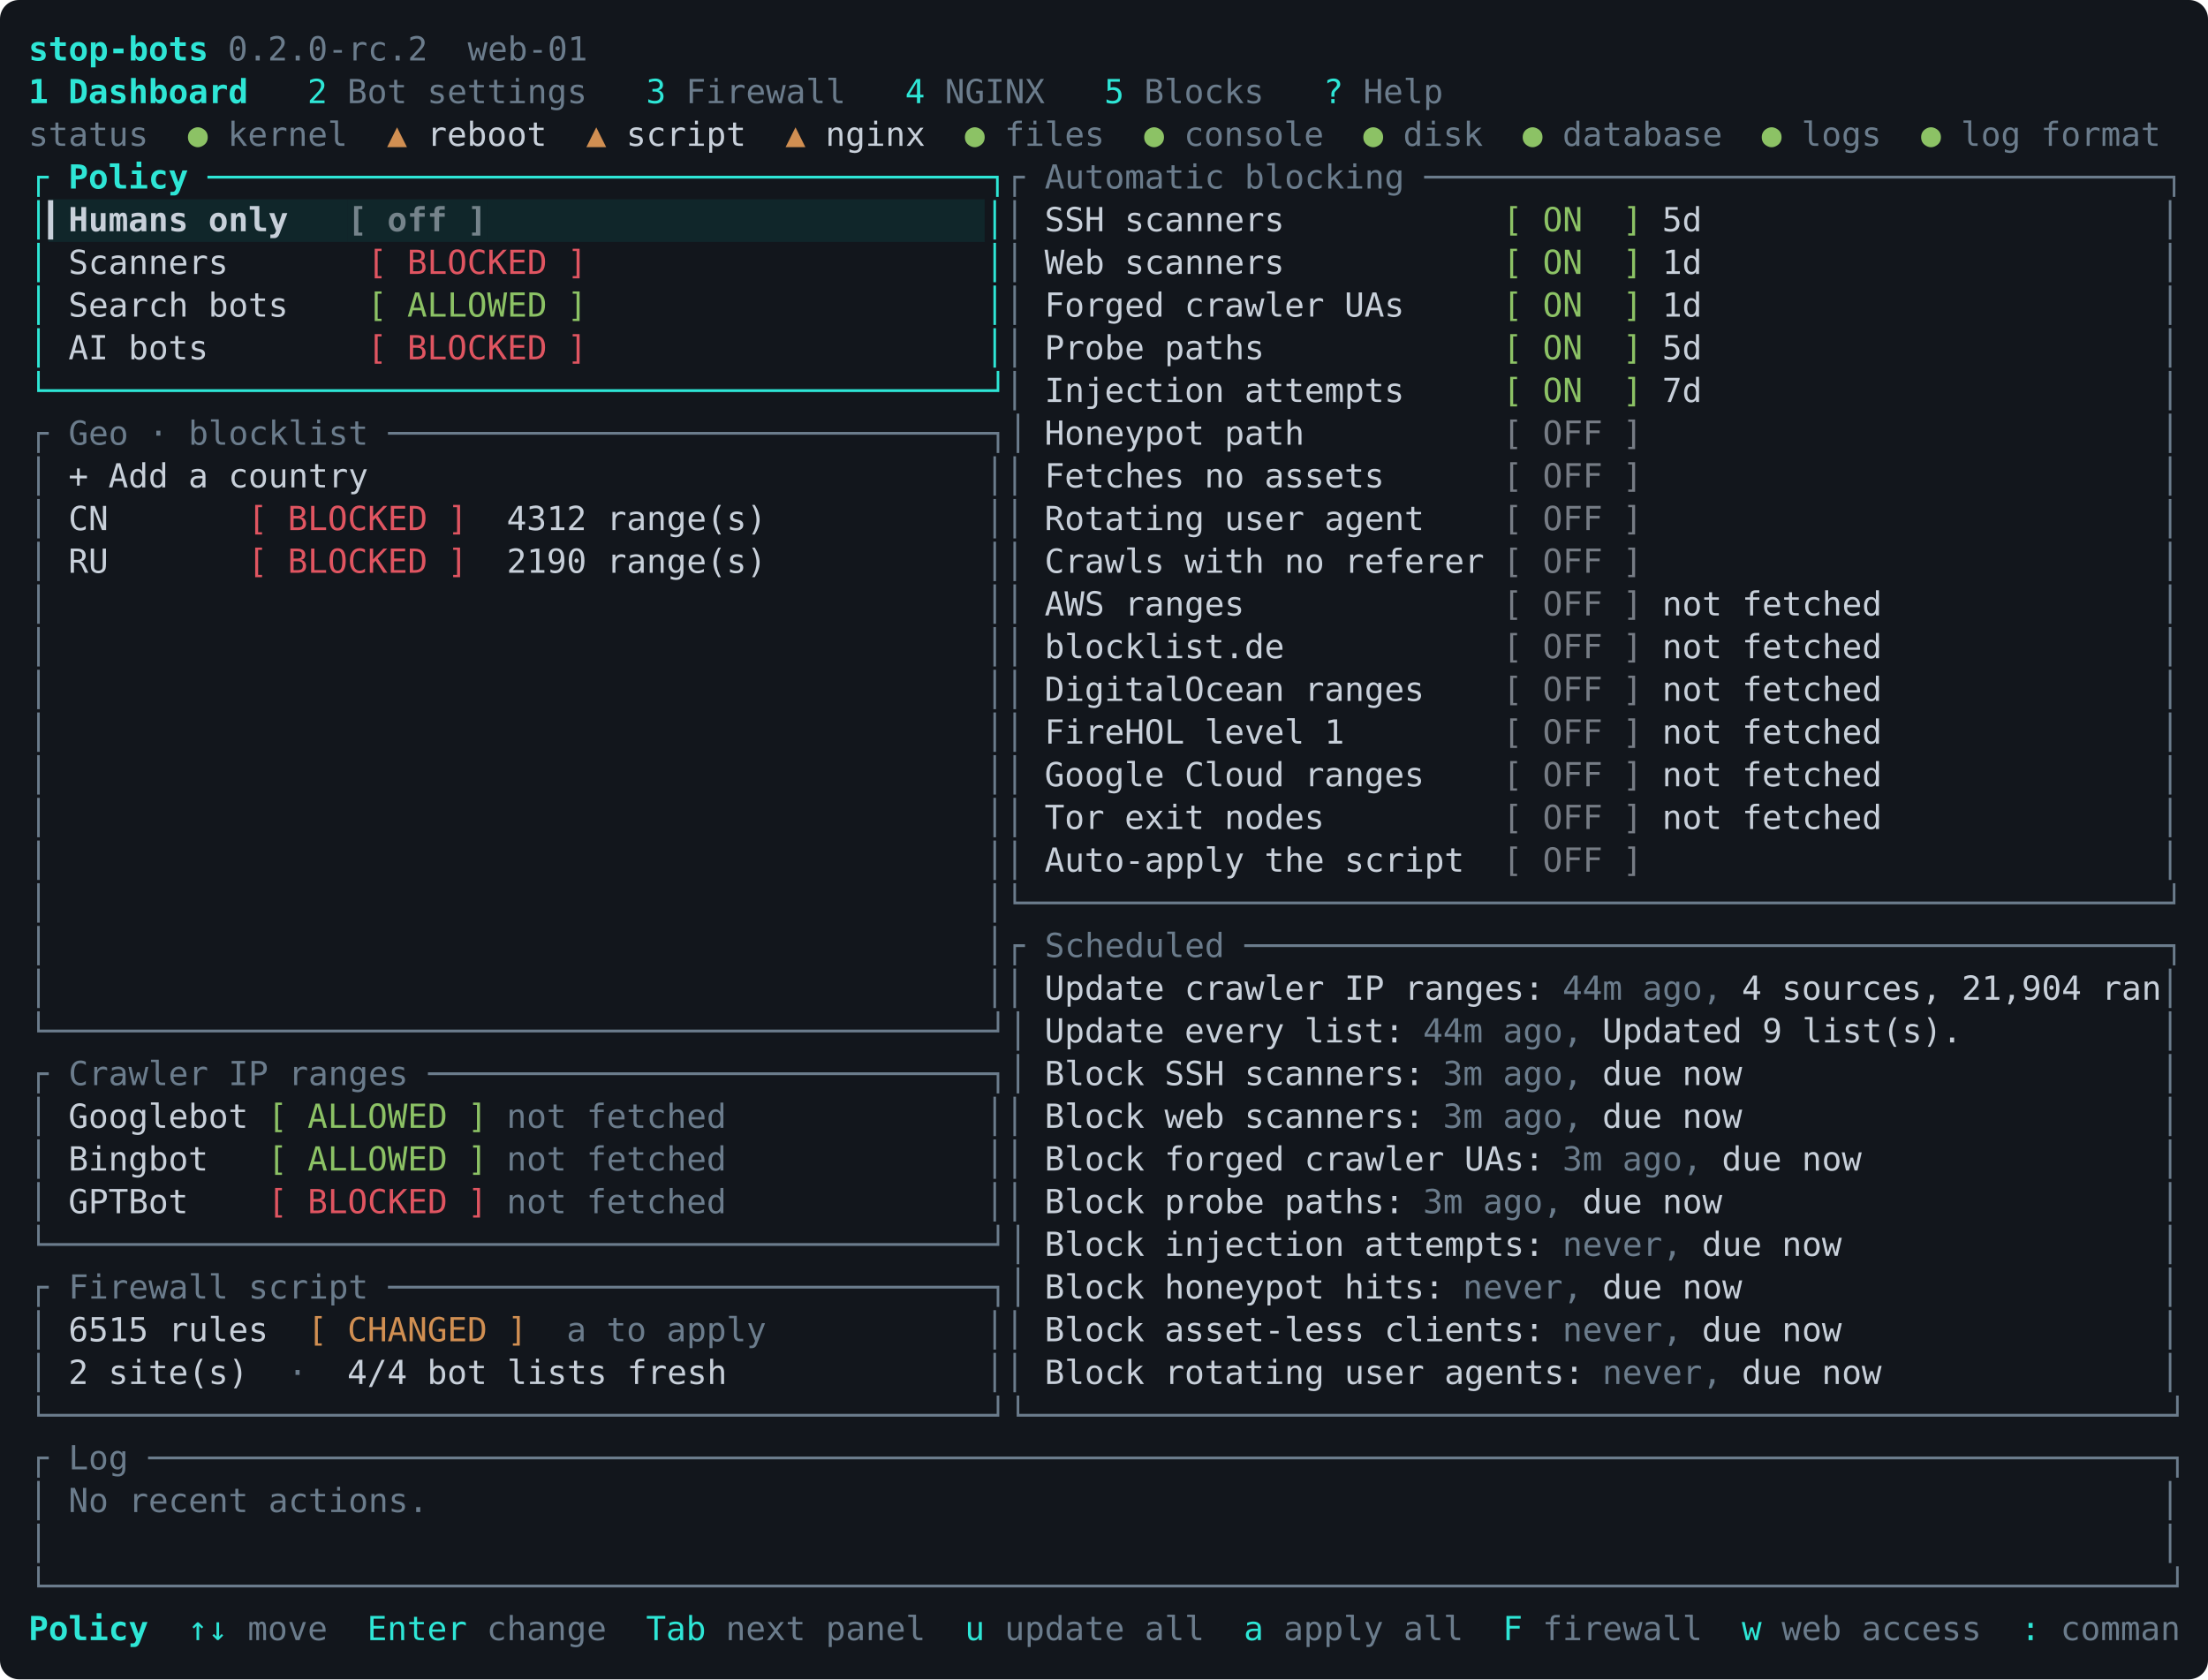
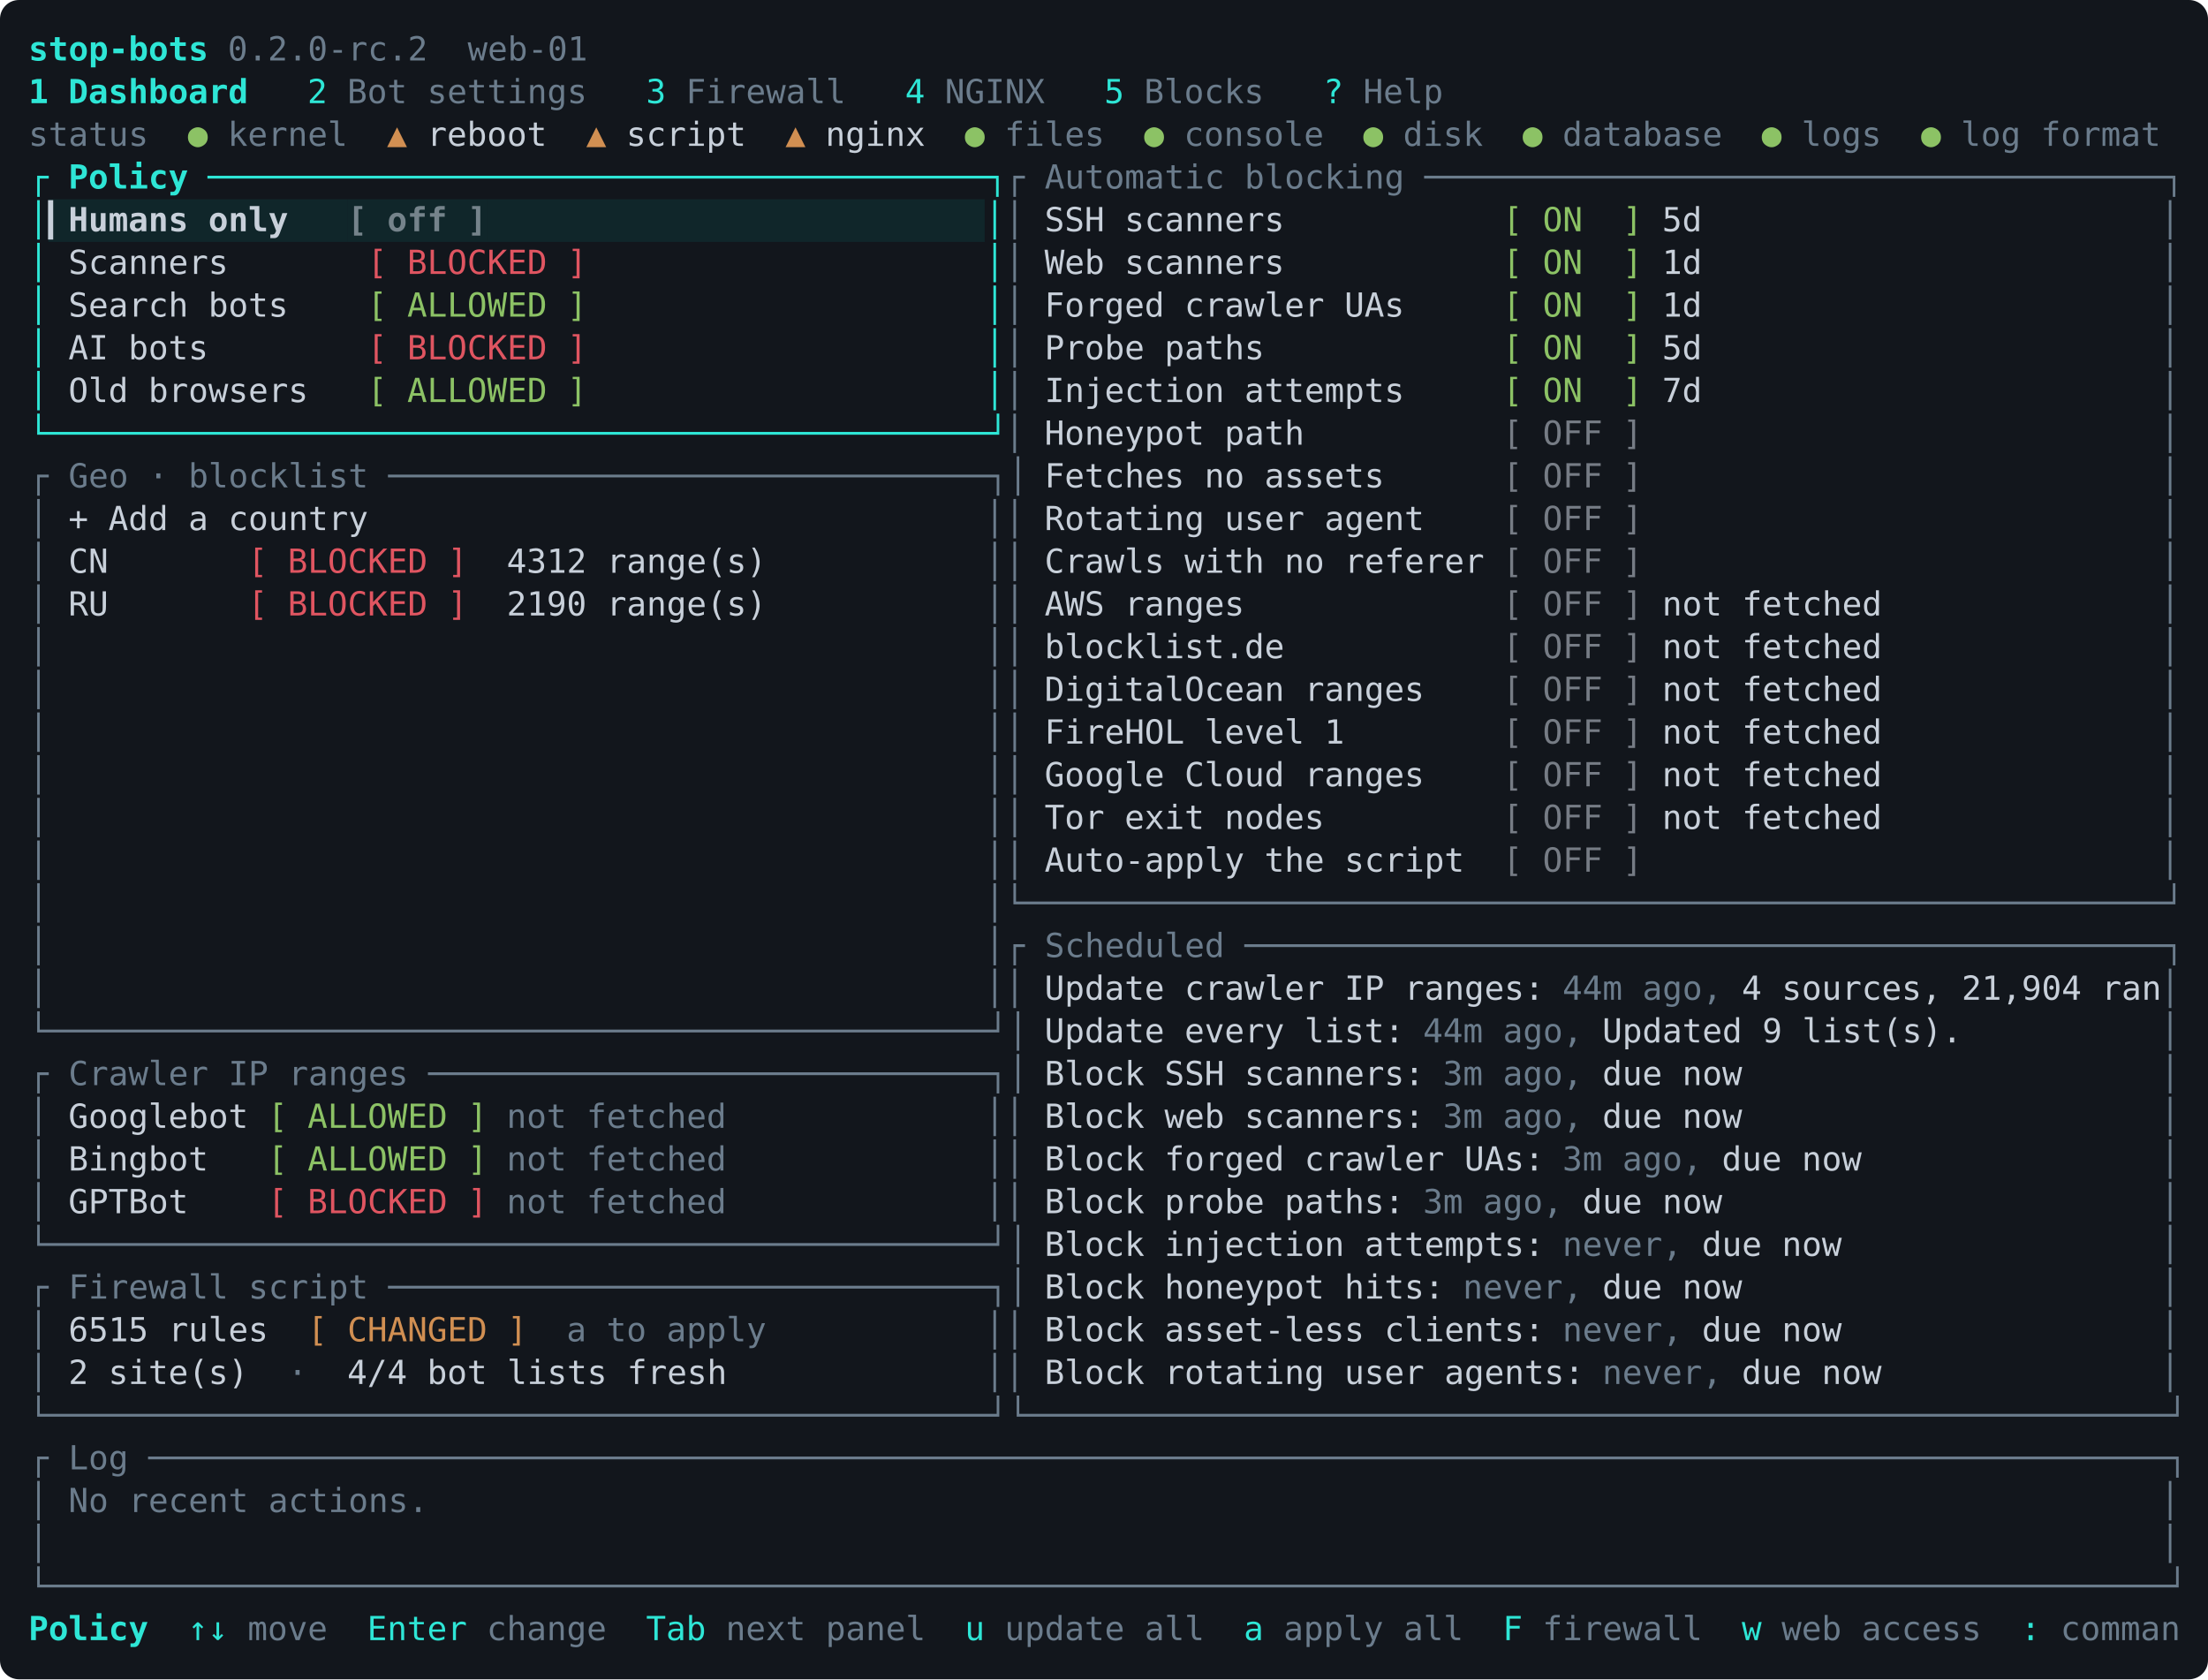
<svg xmlns="http://www.w3.org/2000/svg" viewBox="0 0 931 708" width="931" height="708" font-family="ui-monospace,SFMono-Regular,Menlo,Consolas,'DejaVu Sans Mono',monospace" font-size="14">
  <rect width="100%" height="100%" rx="8" fill="#12161c" />
  <rect x="20.4" y="84.0" width="126.0" height="18.0" fill="#10262a" />
  <rect x="146.4" y="84.0" width="58.8" height="18.0" fill="#10262a" />
  <rect x="205.2" y="84.0" width="210.0" height="18.0" fill="#10262a" />
  <text x="12.0" y="25.5" fill="#2ee6d6" textLength="75.6" lengthAdjust="spacingAndGlyphs" xml:space="preserve" font-weight="bold">stop-bots</text>
  <text x="87.6" y="25.5" fill="#6b7c8c" textLength="159.6" lengthAdjust="spacingAndGlyphs" xml:space="preserve"> 0.2.0-rc.2  web-01</text>
  <text x="12.0" y="43.5" fill="#2ee6d6" textLength="8.4" lengthAdjust="spacingAndGlyphs" xml:space="preserve" font-weight="bold">1</text>
  <text x="28.8" y="43.5" fill="#2ee6d6" textLength="75.6" lengthAdjust="spacingAndGlyphs" xml:space="preserve" font-weight="bold">Dashboard</text>
  <text x="129.6" y="43.5" fill="#2ee6d6" textLength="8.4" lengthAdjust="spacingAndGlyphs" xml:space="preserve">2</text>
  <text x="146.4" y="43.5" fill="#6b7c8c" textLength="100.8" lengthAdjust="spacingAndGlyphs" xml:space="preserve">Bot settings</text>
  <text x="272.4" y="43.5" fill="#2ee6d6" textLength="8.4" lengthAdjust="spacingAndGlyphs" xml:space="preserve">3</text>
  <text x="289.2" y="43.5" fill="#6b7c8c" textLength="67.2" lengthAdjust="spacingAndGlyphs" xml:space="preserve">Firewall</text>
  <text x="381.6" y="43.5" fill="#2ee6d6" textLength="8.4" lengthAdjust="spacingAndGlyphs" xml:space="preserve">4</text>
  <text x="398.4" y="43.5" fill="#6b7c8c" textLength="42.0" lengthAdjust="spacingAndGlyphs" xml:space="preserve">NGINX</text>
  <text x="465.6" y="43.5" fill="#2ee6d6" textLength="8.4" lengthAdjust="spacingAndGlyphs" xml:space="preserve">5</text>
  <text x="482.4" y="43.5" fill="#6b7c8c" textLength="50.4" lengthAdjust="spacingAndGlyphs" xml:space="preserve">Blocks</text>
  <text x="558.0" y="43.5" fill="#2ee6d6" textLength="8.4" lengthAdjust="spacingAndGlyphs" xml:space="preserve">?</text>
  <text x="574.8" y="43.5" fill="#6b7c8c" textLength="33.6" lengthAdjust="spacingAndGlyphs" xml:space="preserve">Help</text>
  <text x="12.0" y="61.5" fill="#6b7c8c" textLength="50.4" lengthAdjust="spacingAndGlyphs" xml:space="preserve">status</text>
  <text x="79.2" y="61.5" fill="#8cc265" textLength="8.4" lengthAdjust="spacingAndGlyphs" xml:space="preserve">●</text>
  <text x="96.0" y="61.5" fill="#6b7c8c" textLength="50.4" lengthAdjust="spacingAndGlyphs" xml:space="preserve">kernel</text>
  <text x="163.2" y="61.5" fill="#d18f52" textLength="8.4" lengthAdjust="spacingAndGlyphs" xml:space="preserve">▲</text>
  <text x="171.6" y="61.5" fill="#c8d0da" textLength="75.6" lengthAdjust="spacingAndGlyphs" xml:space="preserve"> reboot  </text>
  <text x="247.2" y="61.5" fill="#d18f52" textLength="8.4" lengthAdjust="spacingAndGlyphs" xml:space="preserve">▲</text>
  <text x="255.6" y="61.5" fill="#c8d0da" textLength="75.6" lengthAdjust="spacingAndGlyphs" xml:space="preserve"> script  </text>
  <text x="331.2" y="61.5" fill="#d18f52" textLength="8.4" lengthAdjust="spacingAndGlyphs" xml:space="preserve">▲</text>
  <text x="339.6" y="61.5" fill="#c8d0da" textLength="67.2" lengthAdjust="spacingAndGlyphs" xml:space="preserve"> nginx  </text>
  <text x="406.8" y="61.5" fill="#8cc265" textLength="8.4" lengthAdjust="spacingAndGlyphs" xml:space="preserve">●</text>
  <text x="423.6" y="61.5" fill="#6b7c8c" textLength="42.0" lengthAdjust="spacingAndGlyphs" xml:space="preserve">files</text>
  <text x="482.4" y="61.5" fill="#8cc265" textLength="8.4" lengthAdjust="spacingAndGlyphs" xml:space="preserve">●</text>
  <text x="499.2" y="61.5" fill="#6b7c8c" textLength="58.8" lengthAdjust="spacingAndGlyphs" xml:space="preserve">console</text>
  <text x="574.8" y="61.5" fill="#8cc265" textLength="8.4" lengthAdjust="spacingAndGlyphs" xml:space="preserve">●</text>
  <text x="591.6" y="61.5" fill="#6b7c8c" textLength="33.6" lengthAdjust="spacingAndGlyphs" xml:space="preserve">disk</text>
  <text x="642.0" y="61.5" fill="#8cc265" textLength="8.4" lengthAdjust="spacingAndGlyphs" xml:space="preserve">●</text>
  <text x="658.8" y="61.5" fill="#6b7c8c" textLength="67.2" lengthAdjust="spacingAndGlyphs" xml:space="preserve">database</text>
  <text x="742.8" y="61.5" fill="#8cc265" textLength="8.4" lengthAdjust="spacingAndGlyphs" xml:space="preserve">●</text>
  <text x="759.6" y="61.5" fill="#6b7c8c" textLength="33.6" lengthAdjust="spacingAndGlyphs" xml:space="preserve">logs</text>
  <text x="810.0" y="61.5" fill="#8cc265" textLength="8.4" lengthAdjust="spacingAndGlyphs" xml:space="preserve">●</text>
  <text x="826.8" y="61.5" fill="#6b7c8c" textLength="84.0" lengthAdjust="spacingAndGlyphs" xml:space="preserve">log format</text>
  <text x="12.0" y="79.5" fill="#2ee6d6" textLength="8.4" lengthAdjust="spacingAndGlyphs" xml:space="preserve">┌</text>
  <text x="20.4" y="79.5" fill="#2ee6d6" textLength="67.2" lengthAdjust="spacingAndGlyphs" xml:space="preserve" font-weight="bold"> Policy </text>
  <text x="87.6" y="79.5" fill="#2ee6d6" textLength="336.0" lengthAdjust="spacingAndGlyphs" xml:space="preserve">───────────────────────────────────────┐</text>
  <text x="423.6" y="79.5" fill="#6b7c8c" textLength="495.6" lengthAdjust="spacingAndGlyphs" xml:space="preserve">┌ Automatic blocking ─────────────────────────────────────┐</text>
  <text x="12.0" y="97.5" fill="#2ee6d6" textLength="8.4" lengthAdjust="spacingAndGlyphs" xml:space="preserve">│</text>
  <text x="20.4" y="97.5" fill="#c8d0da" textLength="126.0" lengthAdjust="spacingAndGlyphs" xml:space="preserve" font-weight="bold">▎Humans only   </text>
  <text x="146.4" y="97.5" fill="#c8d0da" textLength="58.8" lengthAdjust="spacingAndGlyphs" xml:space="preserve" font-weight="bold" opacity="0.55">[ off ]</text>
  <text x="415.2" y="97.5" fill="#2ee6d6" textLength="8.4" lengthAdjust="spacingAndGlyphs" xml:space="preserve">│</text>
  <text x="423.6" y="97.5" fill="#6b7c8c" textLength="8.4" lengthAdjust="spacingAndGlyphs" xml:space="preserve">│</text>
  <text x="432.0" y="97.5" fill="#c8d0da" textLength="201.6" lengthAdjust="spacingAndGlyphs" xml:space="preserve"> SSH scanners           </text>
  <text x="633.6" y="97.5" fill="#8cc265" textLength="58.8" lengthAdjust="spacingAndGlyphs" xml:space="preserve">[ ON  ]</text>
  <text x="692.4" y="97.5" fill="#c8d0da" textLength="218.4" lengthAdjust="spacingAndGlyphs" xml:space="preserve"> 5d                       </text>
  <text x="910.8" y="97.5" fill="#6b7c8c" textLength="8.4" lengthAdjust="spacingAndGlyphs" xml:space="preserve">│</text>
  <text x="12.0" y="115.5" fill="#2ee6d6" textLength="8.4" lengthAdjust="spacingAndGlyphs" xml:space="preserve">│</text>
  <text x="20.4" y="115.5" fill="#c8d0da" textLength="126.0" lengthAdjust="spacingAndGlyphs" xml:space="preserve"> Scanners      </text>
  <text x="146.4" y="115.5" fill="#e05561" textLength="109.2" lengthAdjust="spacingAndGlyphs" xml:space="preserve"> [ BLOCKED ] </text>
  <text x="415.2" y="115.5" fill="#2ee6d6" textLength="8.4" lengthAdjust="spacingAndGlyphs" xml:space="preserve">│</text>
  <text x="423.6" y="115.5" fill="#6b7c8c" textLength="8.4" lengthAdjust="spacingAndGlyphs" xml:space="preserve">│</text>
  <text x="432.0" y="115.5" fill="#c8d0da" textLength="201.6" lengthAdjust="spacingAndGlyphs" xml:space="preserve"> Web scanners           </text>
  <text x="633.6" y="115.5" fill="#8cc265" textLength="58.8" lengthAdjust="spacingAndGlyphs" xml:space="preserve">[ ON  ]</text>
  <text x="692.4" y="115.5" fill="#c8d0da" textLength="218.4" lengthAdjust="spacingAndGlyphs" xml:space="preserve"> 1d                       </text>
  <text x="910.8" y="115.5" fill="#6b7c8c" textLength="8.4" lengthAdjust="spacingAndGlyphs" xml:space="preserve">│</text>
  <text x="12.0" y="133.5" fill="#2ee6d6" textLength="8.4" lengthAdjust="spacingAndGlyphs" xml:space="preserve">│</text>
  <text x="20.4" y="133.5" fill="#c8d0da" textLength="126.0" lengthAdjust="spacingAndGlyphs" xml:space="preserve"> Search bots   </text>
  <text x="146.4" y="133.5" fill="#8cc265" textLength="109.2" lengthAdjust="spacingAndGlyphs" xml:space="preserve"> [ ALLOWED ] </text>
  <text x="415.2" y="133.5" fill="#2ee6d6" textLength="8.4" lengthAdjust="spacingAndGlyphs" xml:space="preserve">│</text>
  <text x="423.6" y="133.5" fill="#6b7c8c" textLength="8.4" lengthAdjust="spacingAndGlyphs" xml:space="preserve">│</text>
  <text x="432.0" y="133.5" fill="#c8d0da" textLength="201.6" lengthAdjust="spacingAndGlyphs" xml:space="preserve"> Forged crawler UAs     </text>
  <text x="633.6" y="133.5" fill="#8cc265" textLength="58.8" lengthAdjust="spacingAndGlyphs" xml:space="preserve">[ ON  ]</text>
  <text x="692.4" y="133.5" fill="#c8d0da" textLength="218.4" lengthAdjust="spacingAndGlyphs" xml:space="preserve"> 1d                       </text>
  <text x="910.8" y="133.5" fill="#6b7c8c" textLength="8.4" lengthAdjust="spacingAndGlyphs" xml:space="preserve">│</text>
  <text x="12.0" y="151.5" fill="#2ee6d6" textLength="8.4" lengthAdjust="spacingAndGlyphs" xml:space="preserve">│</text>
  <text x="20.4" y="151.5" fill="#c8d0da" textLength="126.0" lengthAdjust="spacingAndGlyphs" xml:space="preserve"> AI bots       </text>
  <text x="146.4" y="151.5" fill="#e05561" textLength="109.2" lengthAdjust="spacingAndGlyphs" xml:space="preserve"> [ BLOCKED ] </text>
  <text x="415.2" y="151.5" fill="#2ee6d6" textLength="8.4" lengthAdjust="spacingAndGlyphs" xml:space="preserve">│</text>
  <text x="423.6" y="151.5" fill="#6b7c8c" textLength="8.4" lengthAdjust="spacingAndGlyphs" xml:space="preserve">│</text>
  <text x="432.0" y="151.5" fill="#c8d0da" textLength="201.6" lengthAdjust="spacingAndGlyphs" xml:space="preserve"> Probe paths            </text>
  <text x="633.6" y="151.5" fill="#8cc265" textLength="58.8" lengthAdjust="spacingAndGlyphs" xml:space="preserve">[ ON  ]</text>
  <text x="692.4" y="151.5" fill="#c8d0da" textLength="218.4" lengthAdjust="spacingAndGlyphs" xml:space="preserve"> 5d                       </text>
  <text x="910.8" y="151.5" fill="#6b7c8c" textLength="8.4" lengthAdjust="spacingAndGlyphs" xml:space="preserve">│</text>
-   <text x="12.0" y="169.5" fill="#2ee6d6" textLength="411.6" lengthAdjust="spacingAndGlyphs" xml:space="preserve">└───────────────────────────────────────────────┘</text>
+   <text x="12.0" y="169.5" fill="#2ee6d6" textLength="8.4" lengthAdjust="spacingAndGlyphs" xml:space="preserve">│</text>
+   <text x="20.4" y="169.5" fill="#c8d0da" textLength="126.0" lengthAdjust="spacingAndGlyphs" xml:space="preserve"> Old browsers  </text>
+   <text x="146.4" y="169.5" fill="#8cc265" textLength="109.2" lengthAdjust="spacingAndGlyphs" xml:space="preserve"> [ ALLOWED ] </text>
+   <text x="415.2" y="169.5" fill="#2ee6d6" textLength="8.4" lengthAdjust="spacingAndGlyphs" xml:space="preserve">│</text>
  <text x="423.6" y="169.5" fill="#6b7c8c" textLength="8.4" lengthAdjust="spacingAndGlyphs" xml:space="preserve">│</text>
  <text x="432.0" y="169.5" fill="#c8d0da" textLength="201.6" lengthAdjust="spacingAndGlyphs" xml:space="preserve"> Injection attempts     </text>
  <text x="633.6" y="169.5" fill="#8cc265" textLength="58.8" lengthAdjust="spacingAndGlyphs" xml:space="preserve">[ ON  ]</text>
  <text x="692.4" y="169.5" fill="#c8d0da" textLength="218.4" lengthAdjust="spacingAndGlyphs" xml:space="preserve"> 7d                       </text>
  <text x="910.8" y="169.5" fill="#6b7c8c" textLength="8.4" lengthAdjust="spacingAndGlyphs" xml:space="preserve">│</text>
-   <text x="12.0" y="187.5" fill="#6b7c8c" textLength="420.0" lengthAdjust="spacingAndGlyphs" xml:space="preserve">┌ Geo · blocklist ──────────────────────────────┐│</text>
+   <text x="12.0" y="187.5" fill="#2ee6d6" textLength="411.6" lengthAdjust="spacingAndGlyphs" xml:space="preserve">└───────────────────────────────────────────────┘</text>
+   <text x="423.6" y="187.5" fill="#6b7c8c" textLength="8.4" lengthAdjust="spacingAndGlyphs" xml:space="preserve">│</text>
  <text x="432.0" y="187.5" fill="#c8d0da" textLength="201.6" lengthAdjust="spacingAndGlyphs" xml:space="preserve"> Honeypot path          </text>
  <text x="633.6" y="187.5" fill="#c8d0da" textLength="58.8" lengthAdjust="spacingAndGlyphs" xml:space="preserve" opacity="0.55">[ OFF ]</text>
  <text x="910.8" y="187.5" fill="#6b7c8c" textLength="8.4" lengthAdjust="spacingAndGlyphs" xml:space="preserve">│</text>
-   <text x="12.0" y="205.5" fill="#6b7c8c" textLength="8.4" lengthAdjust="spacingAndGlyphs" xml:space="preserve">│</text>
-   <text x="20.4" y="205.5" fill="#c8d0da" textLength="394.8" lengthAdjust="spacingAndGlyphs" xml:space="preserve"> + Add a country                               </text>
-   <text x="415.2" y="205.5" fill="#6b7c8c" textLength="16.8" lengthAdjust="spacingAndGlyphs" xml:space="preserve">││</text>
+   <text x="12.0" y="205.5" fill="#6b7c8c" textLength="420.0" lengthAdjust="spacingAndGlyphs" xml:space="preserve">┌ Geo · blocklist ──────────────────────────────┐│</text>
  <text x="432.0" y="205.5" fill="#c8d0da" textLength="201.6" lengthAdjust="spacingAndGlyphs" xml:space="preserve"> Fetches no assets      </text>
  <text x="633.6" y="205.5" fill="#c8d0da" textLength="58.8" lengthAdjust="spacingAndGlyphs" xml:space="preserve" opacity="0.55">[ OFF ]</text>
  <text x="910.8" y="205.5" fill="#6b7c8c" textLength="8.4" lengthAdjust="spacingAndGlyphs" xml:space="preserve">│</text>
  <text x="12.0" y="223.5" fill="#6b7c8c" textLength="8.4" lengthAdjust="spacingAndGlyphs" xml:space="preserve">│</text>
-   <text x="20.4" y="223.5" fill="#c8d0da" textLength="75.6" lengthAdjust="spacingAndGlyphs" xml:space="preserve"> CN      </text>
-   <text x="96.0" y="223.5" fill="#e05561" textLength="109.2" lengthAdjust="spacingAndGlyphs" xml:space="preserve"> [ BLOCKED ] </text>
-   <text x="205.2" y="223.5" fill="#c8d0da" textLength="210.0" lengthAdjust="spacingAndGlyphs" xml:space="preserve"> 4312 range(s)           </text>
+   <text x="20.4" y="223.5" fill="#c8d0da" textLength="394.8" lengthAdjust="spacingAndGlyphs" xml:space="preserve"> + Add a country                               </text>
  <text x="415.2" y="223.5" fill="#6b7c8c" textLength="16.8" lengthAdjust="spacingAndGlyphs" xml:space="preserve">││</text>
  <text x="432.0" y="223.5" fill="#c8d0da" textLength="201.6" lengthAdjust="spacingAndGlyphs" xml:space="preserve"> Rotating user agent    </text>
  <text x="633.6" y="223.5" fill="#c8d0da" textLength="58.8" lengthAdjust="spacingAndGlyphs" xml:space="preserve" opacity="0.55">[ OFF ]</text>
  <text x="910.8" y="223.5" fill="#6b7c8c" textLength="8.4" lengthAdjust="spacingAndGlyphs" xml:space="preserve">│</text>
  <text x="12.0" y="241.5" fill="#6b7c8c" textLength="8.4" lengthAdjust="spacingAndGlyphs" xml:space="preserve">│</text>
-   <text x="20.4" y="241.5" fill="#c8d0da" textLength="75.6" lengthAdjust="spacingAndGlyphs" xml:space="preserve"> RU      </text>
+   <text x="20.4" y="241.5" fill="#c8d0da" textLength="75.6" lengthAdjust="spacingAndGlyphs" xml:space="preserve"> CN      </text>
  <text x="96.0" y="241.5" fill="#e05561" textLength="109.2" lengthAdjust="spacingAndGlyphs" xml:space="preserve"> [ BLOCKED ] </text>
-   <text x="205.2" y="241.5" fill="#c8d0da" textLength="210.0" lengthAdjust="spacingAndGlyphs" xml:space="preserve"> 2190 range(s)           </text>
+   <text x="205.2" y="241.5" fill="#c8d0da" textLength="210.0" lengthAdjust="spacingAndGlyphs" xml:space="preserve"> 4312 range(s)           </text>
  <text x="415.2" y="241.5" fill="#6b7c8c" textLength="16.8" lengthAdjust="spacingAndGlyphs" xml:space="preserve">││</text>
  <text x="432.0" y="241.5" fill="#c8d0da" textLength="201.6" lengthAdjust="spacingAndGlyphs" xml:space="preserve"> Crawls with no referer </text>
  <text x="633.6" y="241.5" fill="#c8d0da" textLength="58.8" lengthAdjust="spacingAndGlyphs" xml:space="preserve" opacity="0.55">[ OFF ]</text>
  <text x="910.8" y="241.5" fill="#6b7c8c" textLength="8.4" lengthAdjust="spacingAndGlyphs" xml:space="preserve">│</text>
  <text x="12.0" y="259.5" fill="#6b7c8c" textLength="8.4" lengthAdjust="spacingAndGlyphs" xml:space="preserve">│</text>
+   <text x="20.4" y="259.5" fill="#c8d0da" textLength="75.6" lengthAdjust="spacingAndGlyphs" xml:space="preserve"> RU      </text>
+   <text x="96.0" y="259.5" fill="#e05561" textLength="109.2" lengthAdjust="spacingAndGlyphs" xml:space="preserve"> [ BLOCKED ] </text>
+   <text x="205.2" y="259.5" fill="#c8d0da" textLength="210.0" lengthAdjust="spacingAndGlyphs" xml:space="preserve"> 2190 range(s)           </text>
  <text x="415.2" y="259.5" fill="#6b7c8c" textLength="16.8" lengthAdjust="spacingAndGlyphs" xml:space="preserve">││</text>
  <text x="432.0" y="259.5" fill="#c8d0da" textLength="201.6" lengthAdjust="spacingAndGlyphs" xml:space="preserve"> AWS ranges             </text>
  <text x="633.6" y="259.5" fill="#c8d0da" textLength="58.8" lengthAdjust="spacingAndGlyphs" xml:space="preserve" opacity="0.55">[ OFF ]</text>
  <text x="692.4" y="259.5" fill="#c8d0da" textLength="218.4" lengthAdjust="spacingAndGlyphs" xml:space="preserve"> not fetched              </text>
  <text x="910.8" y="259.5" fill="#6b7c8c" textLength="8.4" lengthAdjust="spacingAndGlyphs" xml:space="preserve">│</text>
  <text x="12.0" y="277.5" fill="#6b7c8c" textLength="8.4" lengthAdjust="spacingAndGlyphs" xml:space="preserve">│</text>
  <text x="415.2" y="277.5" fill="#6b7c8c" textLength="16.8" lengthAdjust="spacingAndGlyphs" xml:space="preserve">││</text>
  <text x="432.0" y="277.5" fill="#c8d0da" textLength="201.6" lengthAdjust="spacingAndGlyphs" xml:space="preserve"> blocklist.de           </text>
  <text x="633.6" y="277.5" fill="#c8d0da" textLength="58.8" lengthAdjust="spacingAndGlyphs" xml:space="preserve" opacity="0.55">[ OFF ]</text>
  <text x="692.4" y="277.5" fill="#c8d0da" textLength="218.4" lengthAdjust="spacingAndGlyphs" xml:space="preserve"> not fetched              </text>
  <text x="910.8" y="277.5" fill="#6b7c8c" textLength="8.4" lengthAdjust="spacingAndGlyphs" xml:space="preserve">│</text>
  <text x="12.0" y="295.5" fill="#6b7c8c" textLength="8.4" lengthAdjust="spacingAndGlyphs" xml:space="preserve">│</text>
  <text x="415.2" y="295.5" fill="#6b7c8c" textLength="16.8" lengthAdjust="spacingAndGlyphs" xml:space="preserve">││</text>
  <text x="432.0" y="295.5" fill="#c8d0da" textLength="201.6" lengthAdjust="spacingAndGlyphs" xml:space="preserve"> DigitalOcean ranges    </text>
  <text x="633.6" y="295.5" fill="#c8d0da" textLength="58.8" lengthAdjust="spacingAndGlyphs" xml:space="preserve" opacity="0.55">[ OFF ]</text>
  <text x="692.4" y="295.5" fill="#c8d0da" textLength="218.4" lengthAdjust="spacingAndGlyphs" xml:space="preserve"> not fetched              </text>
  <text x="910.8" y="295.5" fill="#6b7c8c" textLength="8.4" lengthAdjust="spacingAndGlyphs" xml:space="preserve">│</text>
  <text x="12.0" y="313.5" fill="#6b7c8c" textLength="8.4" lengthAdjust="spacingAndGlyphs" xml:space="preserve">│</text>
  <text x="415.2" y="313.5" fill="#6b7c8c" textLength="16.8" lengthAdjust="spacingAndGlyphs" xml:space="preserve">││</text>
  <text x="432.0" y="313.5" fill="#c8d0da" textLength="201.6" lengthAdjust="spacingAndGlyphs" xml:space="preserve"> FireHOL level 1        </text>
  <text x="633.6" y="313.5" fill="#c8d0da" textLength="58.8" lengthAdjust="spacingAndGlyphs" xml:space="preserve" opacity="0.55">[ OFF ]</text>
  <text x="692.4" y="313.5" fill="#c8d0da" textLength="218.4" lengthAdjust="spacingAndGlyphs" xml:space="preserve"> not fetched              </text>
  <text x="910.8" y="313.5" fill="#6b7c8c" textLength="8.4" lengthAdjust="spacingAndGlyphs" xml:space="preserve">│</text>
  <text x="12.0" y="331.5" fill="#6b7c8c" textLength="8.4" lengthAdjust="spacingAndGlyphs" xml:space="preserve">│</text>
  <text x="415.2" y="331.5" fill="#6b7c8c" textLength="16.8" lengthAdjust="spacingAndGlyphs" xml:space="preserve">││</text>
  <text x="432.0" y="331.5" fill="#c8d0da" textLength="201.6" lengthAdjust="spacingAndGlyphs" xml:space="preserve"> Google Cloud ranges    </text>
  <text x="633.6" y="331.5" fill="#c8d0da" textLength="58.8" lengthAdjust="spacingAndGlyphs" xml:space="preserve" opacity="0.55">[ OFF ]</text>
  <text x="692.4" y="331.5" fill="#c8d0da" textLength="218.4" lengthAdjust="spacingAndGlyphs" xml:space="preserve"> not fetched              </text>
  <text x="910.8" y="331.5" fill="#6b7c8c" textLength="8.4" lengthAdjust="spacingAndGlyphs" xml:space="preserve">│</text>
  <text x="12.0" y="349.5" fill="#6b7c8c" textLength="8.4" lengthAdjust="spacingAndGlyphs" xml:space="preserve">│</text>
  <text x="415.2" y="349.5" fill="#6b7c8c" textLength="16.8" lengthAdjust="spacingAndGlyphs" xml:space="preserve">││</text>
  <text x="432.0" y="349.5" fill="#c8d0da" textLength="201.6" lengthAdjust="spacingAndGlyphs" xml:space="preserve"> Tor exit nodes         </text>
  <text x="633.6" y="349.5" fill="#c8d0da" textLength="58.8" lengthAdjust="spacingAndGlyphs" xml:space="preserve" opacity="0.55">[ OFF ]</text>
  <text x="692.4" y="349.5" fill="#c8d0da" textLength="218.4" lengthAdjust="spacingAndGlyphs" xml:space="preserve"> not fetched              </text>
  <text x="910.8" y="349.5" fill="#6b7c8c" textLength="8.4" lengthAdjust="spacingAndGlyphs" xml:space="preserve">│</text>
  <text x="12.0" y="367.5" fill="#6b7c8c" textLength="8.4" lengthAdjust="spacingAndGlyphs" xml:space="preserve">│</text>
  <text x="415.2" y="367.5" fill="#6b7c8c" textLength="16.8" lengthAdjust="spacingAndGlyphs" xml:space="preserve">││</text>
  <text x="432.0" y="367.5" fill="#c8d0da" textLength="201.6" lengthAdjust="spacingAndGlyphs" xml:space="preserve"> Auto-apply the script  </text>
  <text x="633.6" y="367.5" fill="#c8d0da" textLength="58.8" lengthAdjust="spacingAndGlyphs" xml:space="preserve" opacity="0.55">[ OFF ]</text>
  <text x="910.8" y="367.5" fill="#6b7c8c" textLength="8.4" lengthAdjust="spacingAndGlyphs" xml:space="preserve">│</text>
  <text x="12.0" y="385.5" fill="#6b7c8c" textLength="8.4" lengthAdjust="spacingAndGlyphs" xml:space="preserve">│</text>
  <text x="415.2" y="385.5" fill="#6b7c8c" textLength="504.0" lengthAdjust="spacingAndGlyphs" xml:space="preserve">│└─────────────────────────────────────────────────────────┘</text>
  <text x="12.0" y="403.5" fill="#6b7c8c" textLength="8.4" lengthAdjust="spacingAndGlyphs" xml:space="preserve">│</text>
  <text x="415.2" y="403.5" fill="#6b7c8c" textLength="504.0" lengthAdjust="spacingAndGlyphs" xml:space="preserve">│┌ Scheduled ──────────────────────────────────────────────┐</text>
  <text x="12.0" y="421.5" fill="#6b7c8c" textLength="8.4" lengthAdjust="spacingAndGlyphs" xml:space="preserve">│</text>
  <text x="415.2" y="421.5" fill="#6b7c8c" textLength="16.8" lengthAdjust="spacingAndGlyphs" xml:space="preserve">││</text>
  <text x="432.0" y="421.5" fill="#c8d0da" textLength="226.8" lengthAdjust="spacingAndGlyphs" xml:space="preserve"> Update crawler IP ranges: </text>
  <text x="658.8" y="421.5" fill="#6b7c8c" textLength="75.6" lengthAdjust="spacingAndGlyphs" xml:space="preserve">44m ago, </text>
  <text x="734.4" y="421.5" fill="#c8d0da" textLength="176.4" lengthAdjust="spacingAndGlyphs" xml:space="preserve">4 sources, 21,904 ran</text>
  <text x="910.8" y="421.5" fill="#6b7c8c" textLength="8.4" lengthAdjust="spacingAndGlyphs" xml:space="preserve">│</text>
  <text x="12.0" y="439.5" fill="#6b7c8c" textLength="420.0" lengthAdjust="spacingAndGlyphs" xml:space="preserve">└───────────────────────────────────────────────┘│</text>
  <text x="432.0" y="439.5" fill="#c8d0da" textLength="168.0" lengthAdjust="spacingAndGlyphs" xml:space="preserve"> Update every list: </text>
  <text x="600.0" y="439.5" fill="#6b7c8c" textLength="75.6" lengthAdjust="spacingAndGlyphs" xml:space="preserve">44m ago, </text>
  <text x="675.6" y="439.5" fill="#c8d0da" textLength="235.2" lengthAdjust="spacingAndGlyphs" xml:space="preserve">Updated 9 list(s).          </text>
  <text x="910.8" y="439.5" fill="#6b7c8c" textLength="8.4" lengthAdjust="spacingAndGlyphs" xml:space="preserve">│</text>
  <text x="12.0" y="457.5" fill="#6b7c8c" textLength="420.0" lengthAdjust="spacingAndGlyphs" xml:space="preserve">┌ Crawler IP ranges ────────────────────────────┐│</text>
  <text x="432.0" y="457.5" fill="#c8d0da" textLength="176.4" lengthAdjust="spacingAndGlyphs" xml:space="preserve"> Block SSH scanners: </text>
  <text x="608.4" y="457.5" fill="#6b7c8c" textLength="67.2" lengthAdjust="spacingAndGlyphs" xml:space="preserve">3m ago, </text>
  <text x="675.6" y="457.5" fill="#c8d0da" textLength="235.2" lengthAdjust="spacingAndGlyphs" xml:space="preserve">due now                     </text>
  <text x="910.8" y="457.5" fill="#6b7c8c" textLength="8.4" lengthAdjust="spacingAndGlyphs" xml:space="preserve">│</text>
  <text x="12.0" y="475.5" fill="#6b7c8c" textLength="8.4" lengthAdjust="spacingAndGlyphs" xml:space="preserve">│</text>
  <text x="20.4" y="475.5" fill="#c8d0da" textLength="84.0" lengthAdjust="spacingAndGlyphs" xml:space="preserve"> Googlebot</text>
  <text x="104.4" y="475.5" fill="#8cc265" textLength="109.2" lengthAdjust="spacingAndGlyphs" xml:space="preserve"> [ ALLOWED ] </text>
  <text x="213.6" y="475.5" fill="#6b7c8c" textLength="92.4" lengthAdjust="spacingAndGlyphs" xml:space="preserve">not fetched</text>
  <text x="415.2" y="475.5" fill="#6b7c8c" textLength="16.8" lengthAdjust="spacingAndGlyphs" xml:space="preserve">││</text>
  <text x="432.0" y="475.5" fill="#c8d0da" textLength="176.4" lengthAdjust="spacingAndGlyphs" xml:space="preserve"> Block web scanners: </text>
  <text x="608.4" y="475.5" fill="#6b7c8c" textLength="67.2" lengthAdjust="spacingAndGlyphs" xml:space="preserve">3m ago, </text>
  <text x="675.6" y="475.5" fill="#c8d0da" textLength="235.2" lengthAdjust="spacingAndGlyphs" xml:space="preserve">due now                     </text>
  <text x="910.8" y="475.5" fill="#6b7c8c" textLength="8.4" lengthAdjust="spacingAndGlyphs" xml:space="preserve">│</text>
  <text x="12.0" y="493.5" fill="#6b7c8c" textLength="8.4" lengthAdjust="spacingAndGlyphs" xml:space="preserve">│</text>
  <text x="20.4" y="493.5" fill="#c8d0da" textLength="84.0" lengthAdjust="spacingAndGlyphs" xml:space="preserve"> Bingbot  </text>
  <text x="104.4" y="493.5" fill="#8cc265" textLength="109.2" lengthAdjust="spacingAndGlyphs" xml:space="preserve"> [ ALLOWED ] </text>
  <text x="213.6" y="493.5" fill="#6b7c8c" textLength="92.4" lengthAdjust="spacingAndGlyphs" xml:space="preserve">not fetched</text>
  <text x="415.2" y="493.5" fill="#6b7c8c" textLength="16.8" lengthAdjust="spacingAndGlyphs" xml:space="preserve">││</text>
  <text x="432.0" y="493.5" fill="#c8d0da" textLength="226.8" lengthAdjust="spacingAndGlyphs" xml:space="preserve"> Block forged crawler UAs: </text>
  <text x="658.8" y="493.5" fill="#6b7c8c" textLength="67.2" lengthAdjust="spacingAndGlyphs" xml:space="preserve">3m ago, </text>
  <text x="726.0" y="493.5" fill="#c8d0da" textLength="184.8" lengthAdjust="spacingAndGlyphs" xml:space="preserve">due now               </text>
  <text x="910.8" y="493.5" fill="#6b7c8c" textLength="8.4" lengthAdjust="spacingAndGlyphs" xml:space="preserve">│</text>
  <text x="12.0" y="511.5" fill="#6b7c8c" textLength="8.4" lengthAdjust="spacingAndGlyphs" xml:space="preserve">│</text>
  <text x="20.4" y="511.5" fill="#c8d0da" textLength="84.0" lengthAdjust="spacingAndGlyphs" xml:space="preserve"> GPTBot   </text>
  <text x="104.4" y="511.5" fill="#e05561" textLength="109.2" lengthAdjust="spacingAndGlyphs" xml:space="preserve"> [ BLOCKED ] </text>
  <text x="213.6" y="511.5" fill="#6b7c8c" textLength="92.4" lengthAdjust="spacingAndGlyphs" xml:space="preserve">not fetched</text>
  <text x="415.2" y="511.5" fill="#6b7c8c" textLength="16.8" lengthAdjust="spacingAndGlyphs" xml:space="preserve">││</text>
  <text x="432.0" y="511.5" fill="#c8d0da" textLength="168.0" lengthAdjust="spacingAndGlyphs" xml:space="preserve"> Block probe paths: </text>
  <text x="600.0" y="511.5" fill="#6b7c8c" textLength="67.2" lengthAdjust="spacingAndGlyphs" xml:space="preserve">3m ago, </text>
  <text x="667.2" y="511.5" fill="#c8d0da" textLength="243.6" lengthAdjust="spacingAndGlyphs" xml:space="preserve">due now                      </text>
  <text x="910.8" y="511.5" fill="#6b7c8c" textLength="8.4" lengthAdjust="spacingAndGlyphs" xml:space="preserve">│</text>
  <text x="12.0" y="529.5" fill="#6b7c8c" textLength="420.0" lengthAdjust="spacingAndGlyphs" xml:space="preserve">└───────────────────────────────────────────────┘│</text>
  <text x="432.0" y="529.5" fill="#c8d0da" textLength="226.8" lengthAdjust="spacingAndGlyphs" xml:space="preserve"> Block injection attempts: </text>
  <text x="658.8" y="529.5" fill="#6b7c8c" textLength="58.8" lengthAdjust="spacingAndGlyphs" xml:space="preserve">never, </text>
  <text x="717.6" y="529.5" fill="#c8d0da" textLength="193.2" lengthAdjust="spacingAndGlyphs" xml:space="preserve">due now                </text>
  <text x="910.8" y="529.5" fill="#6b7c8c" textLength="8.4" lengthAdjust="spacingAndGlyphs" xml:space="preserve">│</text>
  <text x="12.0" y="547.5" fill="#6b7c8c" textLength="420.0" lengthAdjust="spacingAndGlyphs" xml:space="preserve">┌ Firewall script ──────────────────────────────┐│</text>
  <text x="432.0" y="547.5" fill="#c8d0da" textLength="184.8" lengthAdjust="spacingAndGlyphs" xml:space="preserve"> Block honeypot hits: </text>
  <text x="616.8" y="547.5" fill="#6b7c8c" textLength="58.8" lengthAdjust="spacingAndGlyphs" xml:space="preserve">never, </text>
  <text x="675.6" y="547.5" fill="#c8d0da" textLength="235.2" lengthAdjust="spacingAndGlyphs" xml:space="preserve">due now                     </text>
  <text x="910.8" y="547.5" fill="#6b7c8c" textLength="8.4" lengthAdjust="spacingAndGlyphs" xml:space="preserve">│</text>
  <text x="12.0" y="565.5" fill="#6b7c8c" textLength="8.4" lengthAdjust="spacingAndGlyphs" xml:space="preserve">│</text>
  <text x="20.4" y="565.5" fill="#c8d0da" textLength="109.2" lengthAdjust="spacingAndGlyphs" xml:space="preserve"> 6515 rules  </text>
  <text x="129.6" y="565.5" fill="#d18f52" textLength="92.4" lengthAdjust="spacingAndGlyphs" xml:space="preserve">[ CHANGED ]</text>
  <text x="222.0" y="565.5" fill="#6b7c8c" textLength="100.8" lengthAdjust="spacingAndGlyphs" xml:space="preserve">  a to apply</text>
  <text x="415.2" y="565.5" fill="#6b7c8c" textLength="16.8" lengthAdjust="spacingAndGlyphs" xml:space="preserve">││</text>
  <text x="432.0" y="565.5" fill="#c8d0da" textLength="226.8" lengthAdjust="spacingAndGlyphs" xml:space="preserve"> Block asset-less clients: </text>
  <text x="658.8" y="565.5" fill="#6b7c8c" textLength="58.8" lengthAdjust="spacingAndGlyphs" xml:space="preserve">never, </text>
  <text x="717.6" y="565.5" fill="#c8d0da" textLength="193.2" lengthAdjust="spacingAndGlyphs" xml:space="preserve">due now                </text>
  <text x="910.8" y="565.5" fill="#6b7c8c" textLength="8.4" lengthAdjust="spacingAndGlyphs" xml:space="preserve">│</text>
  <text x="12.0" y="583.5" fill="#6b7c8c" textLength="8.4" lengthAdjust="spacingAndGlyphs" xml:space="preserve">│</text>
  <text x="20.4" y="583.5" fill="#c8d0da" textLength="84.0" lengthAdjust="spacingAndGlyphs" xml:space="preserve"> 2 site(s)</text>
  <text x="104.4" y="583.5" fill="#6b7c8c" textLength="42.0" lengthAdjust="spacingAndGlyphs" xml:space="preserve">  ·  </text>
  <text x="146.4" y="583.5" fill="#c8d0da" textLength="268.8" lengthAdjust="spacingAndGlyphs" xml:space="preserve">4/4 bot lists fresh             </text>
  <text x="415.2" y="583.5" fill="#6b7c8c" textLength="16.8" lengthAdjust="spacingAndGlyphs" xml:space="preserve">││</text>
  <text x="432.0" y="583.5" fill="#c8d0da" textLength="243.6" lengthAdjust="spacingAndGlyphs" xml:space="preserve"> Block rotating user agents: </text>
  <text x="675.6" y="583.5" fill="#6b7c8c" textLength="58.8" lengthAdjust="spacingAndGlyphs" xml:space="preserve">never, </text>
  <text x="734.4" y="583.5" fill="#c8d0da" textLength="176.4" lengthAdjust="spacingAndGlyphs" xml:space="preserve">due now              </text>
  <text x="910.8" y="583.5" fill="#6b7c8c" textLength="8.4" lengthAdjust="spacingAndGlyphs" xml:space="preserve">│</text>
  <text x="12.0" y="601.5" fill="#6b7c8c" textLength="907.2" lengthAdjust="spacingAndGlyphs" xml:space="preserve">└───────────────────────────────────────────────┘└─────────────────────────────────────────────────────────┘</text>
  <text x="12.0" y="619.5" fill="#6b7c8c" textLength="907.2" lengthAdjust="spacingAndGlyphs" xml:space="preserve">┌ Log ─────────────────────────────────────────────────────────────────────────────────────────────────────┐</text>
  <text x="12.0" y="637.5" fill="#6b7c8c" textLength="168.0" lengthAdjust="spacingAndGlyphs" xml:space="preserve">│ No recent actions.</text>
  <text x="910.8" y="637.5" fill="#6b7c8c" textLength="8.4" lengthAdjust="spacingAndGlyphs" xml:space="preserve">│</text>
  <text x="12.0" y="655.5" fill="#6b7c8c" textLength="8.4" lengthAdjust="spacingAndGlyphs" xml:space="preserve">│</text>
  <text x="910.8" y="655.5" fill="#6b7c8c" textLength="8.4" lengthAdjust="spacingAndGlyphs" xml:space="preserve">│</text>
  <text x="12.0" y="673.5" fill="#6b7c8c" textLength="907.2" lengthAdjust="spacingAndGlyphs" xml:space="preserve">└──────────────────────────────────────────────────────────────────────────────────────────────────────────┘</text>
  <text x="12.0" y="691.5" fill="#2ee6d6" textLength="50.4" lengthAdjust="spacingAndGlyphs" xml:space="preserve" font-weight="bold">Policy</text>
  <text x="79.2" y="691.5" fill="#2ee6d6" textLength="16.8" lengthAdjust="spacingAndGlyphs" xml:space="preserve">↑↓</text>
  <text x="104.4" y="691.5" fill="#6b7c8c" textLength="33.6" lengthAdjust="spacingAndGlyphs" xml:space="preserve">move</text>
  <text x="154.8" y="691.5" fill="#2ee6d6" textLength="42.0" lengthAdjust="spacingAndGlyphs" xml:space="preserve">Enter</text>
  <text x="205.2" y="691.5" fill="#6b7c8c" textLength="50.4" lengthAdjust="spacingAndGlyphs" xml:space="preserve">change</text>
  <text x="272.4" y="691.5" fill="#2ee6d6" textLength="25.2" lengthAdjust="spacingAndGlyphs" xml:space="preserve">Tab</text>
  <text x="306.0" y="691.5" fill="#6b7c8c" textLength="84.0" lengthAdjust="spacingAndGlyphs" xml:space="preserve">next panel</text>
  <text x="406.8" y="691.5" fill="#2ee6d6" textLength="8.4" lengthAdjust="spacingAndGlyphs" xml:space="preserve">u</text>
  <text x="423.6" y="691.5" fill="#6b7c8c" textLength="84.0" lengthAdjust="spacingAndGlyphs" xml:space="preserve">update all</text>
  <text x="524.4" y="691.5" fill="#2ee6d6" textLength="8.4" lengthAdjust="spacingAndGlyphs" xml:space="preserve">a</text>
  <text x="541.2" y="691.5" fill="#6b7c8c" textLength="75.6" lengthAdjust="spacingAndGlyphs" xml:space="preserve">apply all</text>
  <text x="633.6" y="691.5" fill="#2ee6d6" textLength="8.4" lengthAdjust="spacingAndGlyphs" xml:space="preserve">F</text>
  <text x="650.4" y="691.5" fill="#6b7c8c" textLength="67.2" lengthAdjust="spacingAndGlyphs" xml:space="preserve">firewall</text>
  <text x="734.4" y="691.5" fill="#2ee6d6" textLength="8.4" lengthAdjust="spacingAndGlyphs" xml:space="preserve">w</text>
  <text x="751.2" y="691.5" fill="#6b7c8c" textLength="84.0" lengthAdjust="spacingAndGlyphs" xml:space="preserve">web access</text>
  <text x="852.0" y="691.5" fill="#2ee6d6" textLength="8.4" lengthAdjust="spacingAndGlyphs" xml:space="preserve">:</text>
  <text x="868.8" y="691.5" fill="#6b7c8c" textLength="50.4" lengthAdjust="spacingAndGlyphs" xml:space="preserve">comman</text>
</svg>
